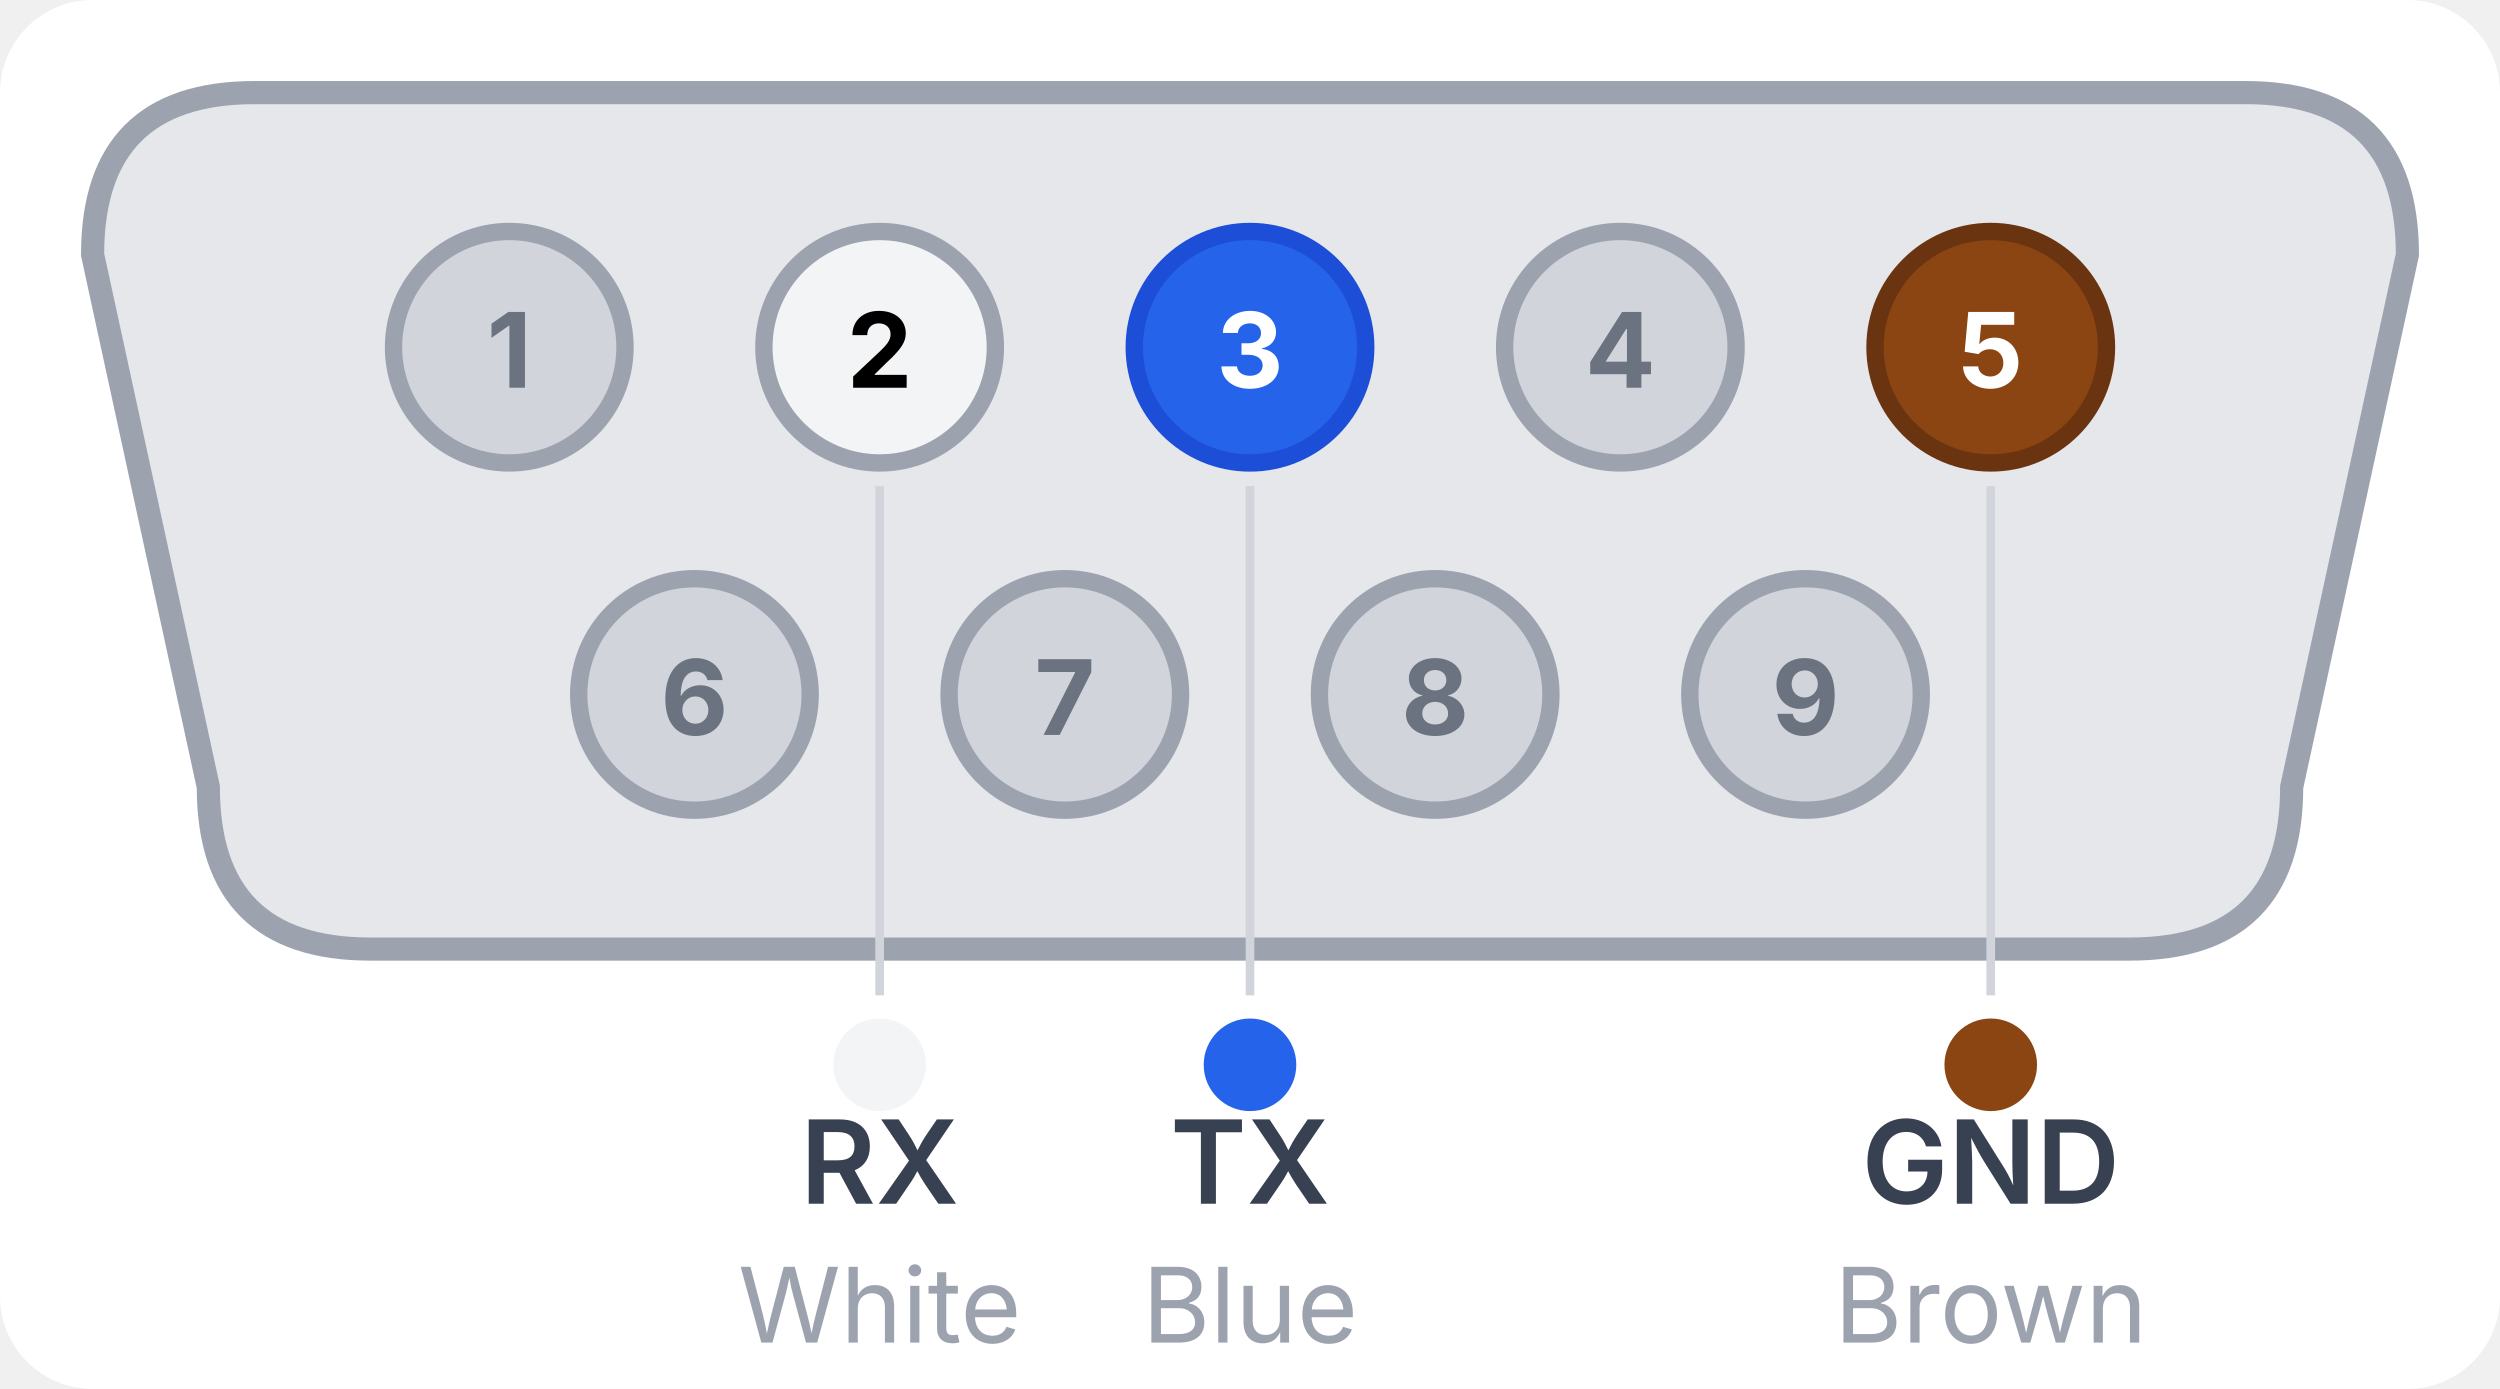
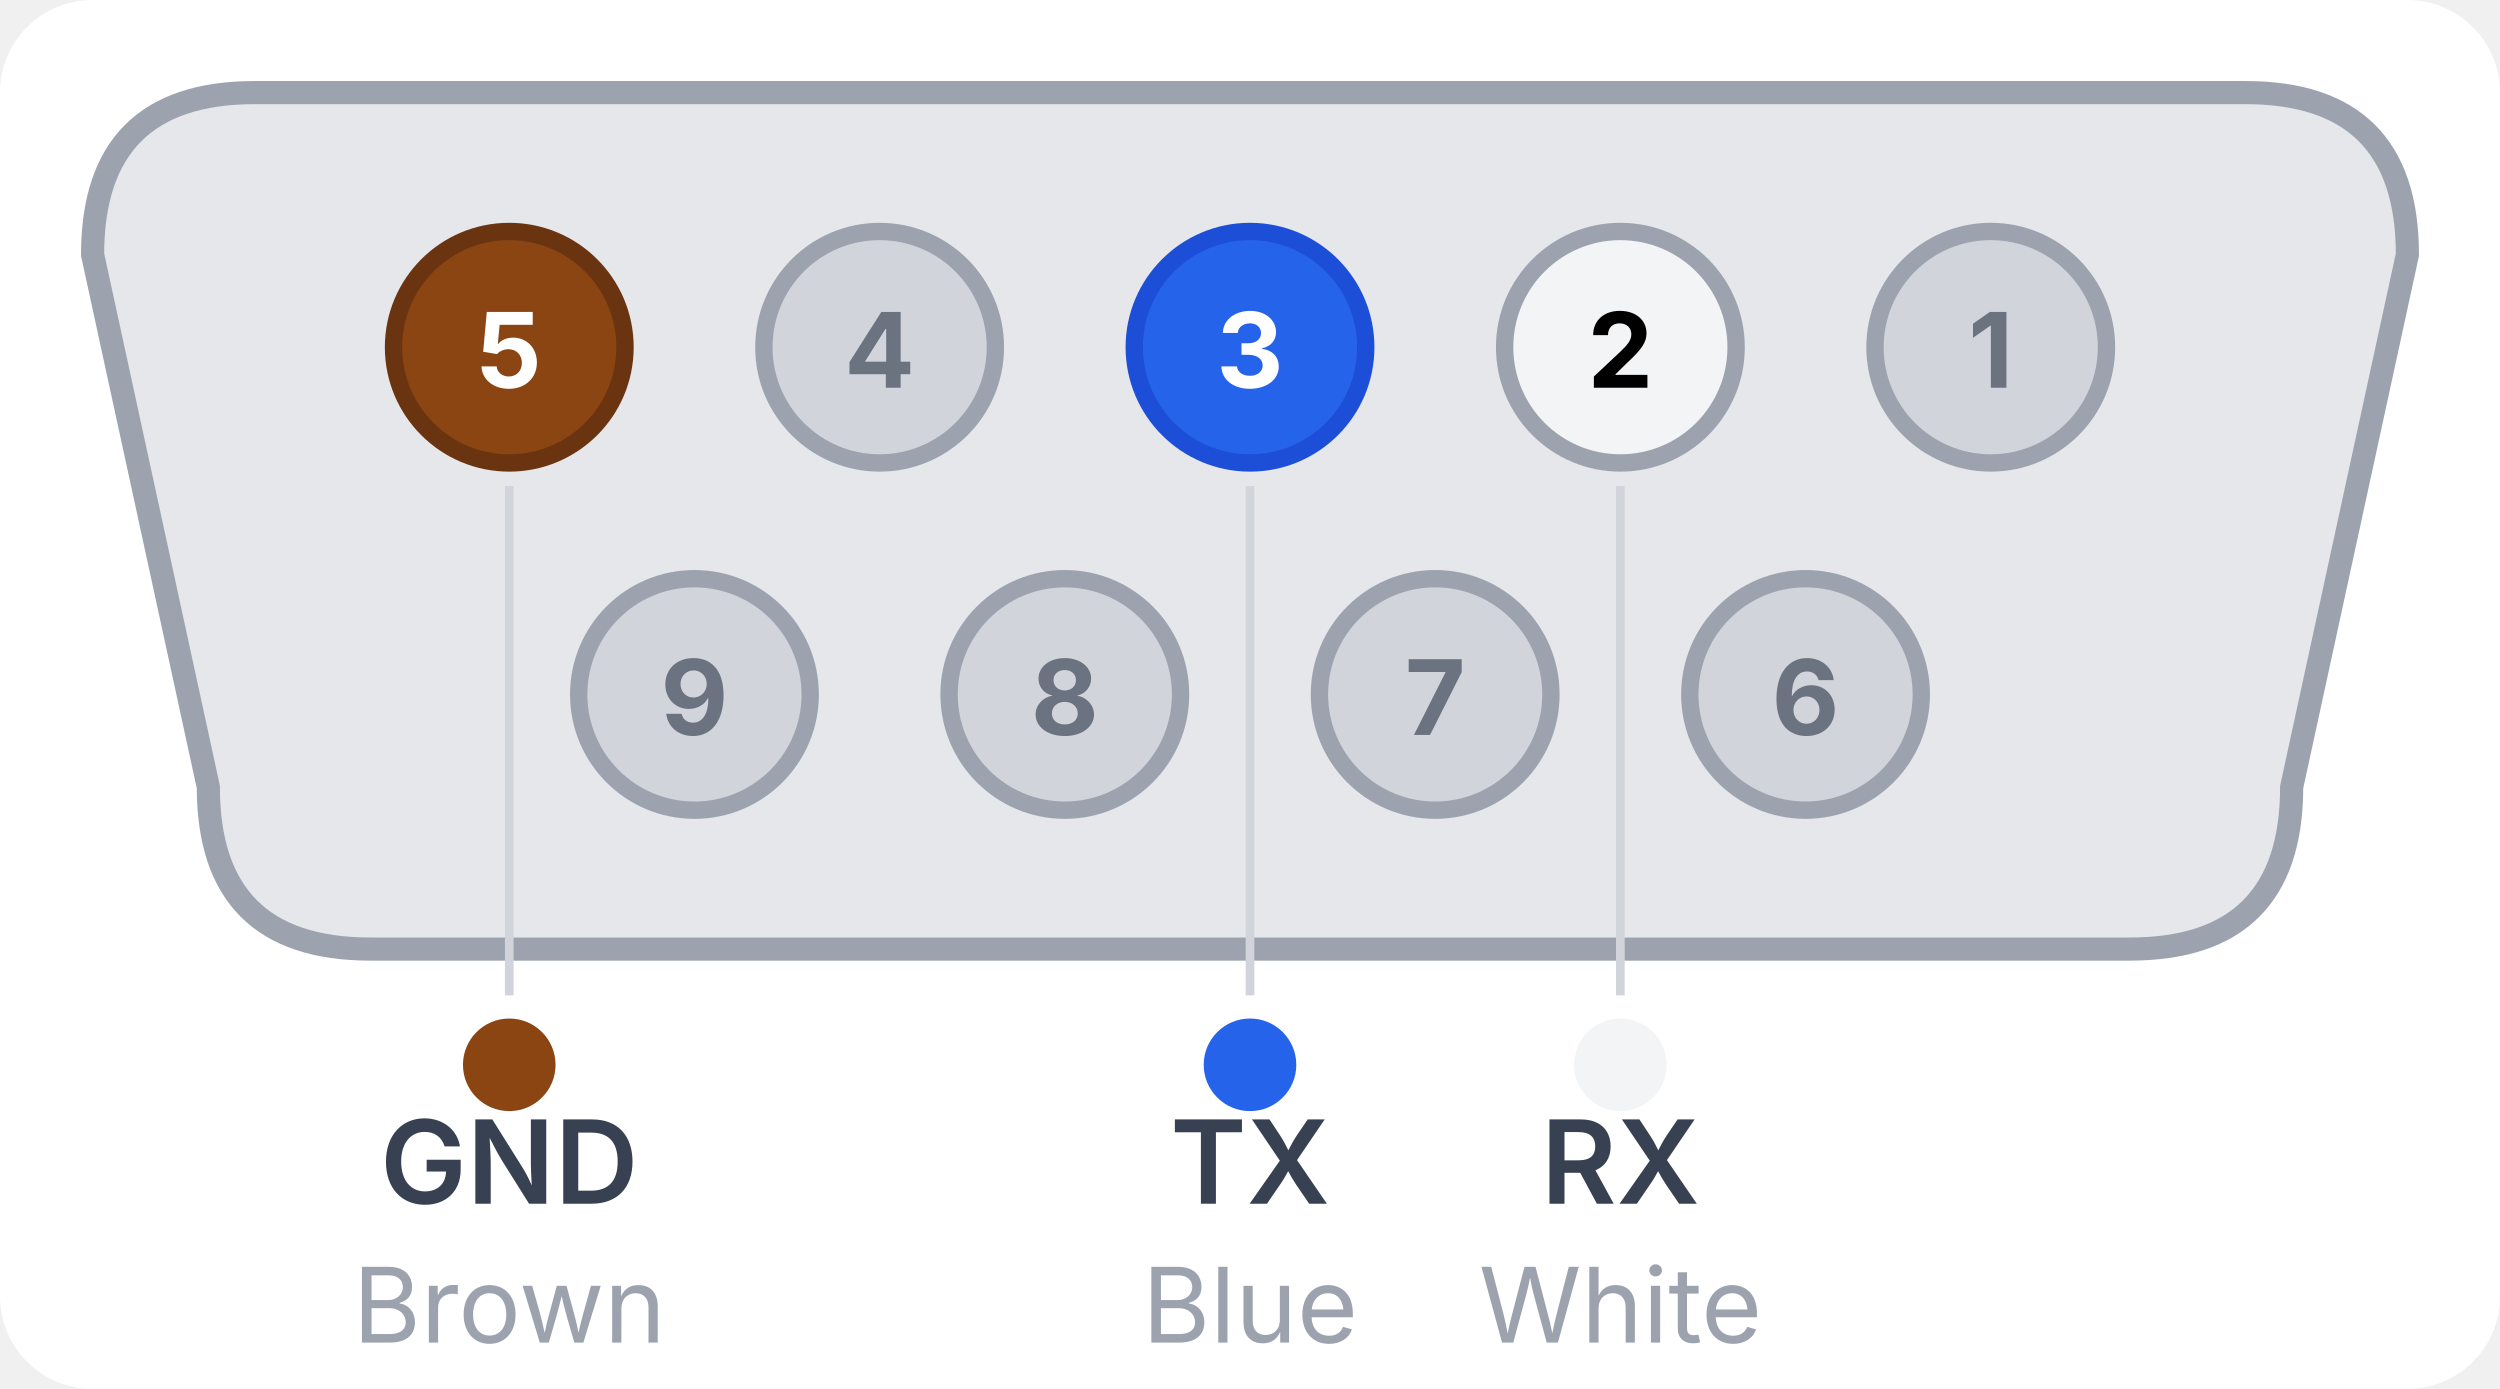
<svg xmlns="http://www.w3.org/2000/svg" viewBox="0 0 216 120">
  <style>
  text { font-family: -apple-system, system-ui, "Segoe UI", sans-serif; }
</style>
  <rect width="216" height="120" fill="white" rx="8" />
  <path d="M 22.0,8.0 L 194.0,8.0 Q 208.0,8.0 208.0,22.0 L 198.0,68.0 Q 198.0,82.0 184.0,82.0 L 32.0,82.0 Q 18.0,82.0 18.0,68.0 L 8.0,22.0 Q 8.0,8.0 22.0,8.0 Z" fill="#E5E7EB" stroke="#9CA3AF" stroke-width="2" />
-   <circle cx="44.0" cy="30.0" r="10" fill="#D1D5DB" stroke="#9CA3AF" stroke-width="1.5" />
-   <text x="44.0" y="33.5" text-anchor="middle" font-size="9" font-weight="700" fill="#6B7280">1</text>
-   <circle cx="76.0" cy="30.0" r="10" fill="#F3F4F6" stroke="#9CA3AF" stroke-width="1.5" />
-   <text x="76.0" y="33.5" text-anchor="middle" font-size="9" font-weight="700" fill="#000000">2</text>
+   <circle cx="172.0" cy="30.0" r="10" fill="#D1D5DB" stroke="#9CA3AF" stroke-width="1.5" />
+   <text x="172.0" y="33.5" text-anchor="middle" font-size="9" font-weight="700" fill="#6B7280">1</text>
+   <circle cx="140.0" cy="30.0" r="10" fill="#F3F4F6" stroke="#9CA3AF" stroke-width="1.5" />
+   <text x="140.0" y="33.5" text-anchor="middle" font-size="9" font-weight="700" fill="#000000">2</text>
  <circle cx="108.0" cy="30.0" r="10" fill="#2563EB" stroke="#1D4ED8" stroke-width="1.5" />
  <text x="108.0" y="33.5" text-anchor="middle" font-size="9" font-weight="700" fill="#ffffff">3</text>
-   <circle cx="140.0" cy="30.0" r="10" fill="#D1D5DB" stroke="#9CA3AF" stroke-width="1.5" />
-   <text x="140.0" y="33.5" text-anchor="middle" font-size="9" font-weight="700" fill="#6B7280">4</text>
-   <circle cx="172.0" cy="30.0" r="10" fill="#8B4513" stroke="#6B3410" stroke-width="1.5" />
-   <text x="172.0" y="33.5" text-anchor="middle" font-size="9" font-weight="700" fill="#ffffff">5</text>
+   <circle cx="76.0" cy="30.0" r="10" fill="#D1D5DB" stroke="#9CA3AF" stroke-width="1.5" />
+   <text x="76.0" y="33.5" text-anchor="middle" font-size="9" font-weight="700" fill="#6B7280">4</text>
+   <circle cx="44.0" cy="30.0" r="10" fill="#8B4513" stroke="#6B3410" stroke-width="1.5" />
+   <text x="44.0" y="33.5" text-anchor="middle" font-size="9" font-weight="700" fill="#ffffff">5</text>
+   <circle cx="156.0" cy="60.0" r="10" fill="#D1D5DB" stroke="#9CA3AF" stroke-width="1.5" />
+   <text x="156.0" y="63.5" text-anchor="middle" font-size="9" font-weight="700" fill="#6B7280">6</text>
+   <circle cx="124.0" cy="60.0" r="10" fill="#D1D5DB" stroke="#9CA3AF" stroke-width="1.5" />
+   <text x="124.0" y="63.5" text-anchor="middle" font-size="9" font-weight="700" fill="#6B7280">7</text>
+   <circle cx="92.0" cy="60.0" r="10" fill="#D1D5DB" stroke="#9CA3AF" stroke-width="1.5" />
+   <text x="92.0" y="63.5" text-anchor="middle" font-size="9" font-weight="700" fill="#6B7280">8</text>
  <circle cx="60.0" cy="60.0" r="10" fill="#D1D5DB" stroke="#9CA3AF" stroke-width="1.5" />
-   <text x="60.0" y="63.5" text-anchor="middle" font-size="9" font-weight="700" fill="#6B7280">6</text>
-   <circle cx="92.0" cy="60.0" r="10" fill="#D1D5DB" stroke="#9CA3AF" stroke-width="1.5" />
-   <text x="92.0" y="63.5" text-anchor="middle" font-size="9" font-weight="700" fill="#6B7280">7</text>
-   <circle cx="124.0" cy="60.0" r="10" fill="#D1D5DB" stroke="#9CA3AF" stroke-width="1.5" />
-   <text x="124.0" y="63.5" text-anchor="middle" font-size="9" font-weight="700" fill="#6B7280">8</text>
-   <circle cx="156.0" cy="60.0" r="10" fill="#D1D5DB" stroke="#9CA3AF" stroke-width="1.5" />
-   <text x="156.0" y="63.5" text-anchor="middle" font-size="9" font-weight="700" fill="#6B7280">9</text>
-   <line x1="76.0" y1="42.0" x2="76.0" y2="86.0" stroke="#D1D5DB" stroke-width="0.75" />
-   <circle cx="76.0" cy="92.0" r="4" fill="#F3F4F6" />
-   <text x="76.0" y="104.0" text-anchor="middle" font-size="10" font-weight="600" fill="#374151">RX</text>
-   <text x="76.0" y="116.0" text-anchor="middle" font-size="9" fill="#9CA3AF">White</text>
+   <text x="60.0" y="63.5" text-anchor="middle" font-size="9" font-weight="700" fill="#6B7280">9</text>
+   <line x1="140.0" y1="42.0" x2="140.0" y2="86.0" stroke="#D1D5DB" stroke-width="0.75" />
+   <circle cx="140.0" cy="92.0" r="4" fill="#F3F4F6" />
+   <text x="140.0" y="104.0" text-anchor="middle" font-size="10" font-weight="600" fill="#374151">RX</text>
+   <text x="140.0" y="116.0" text-anchor="middle" font-size="9" fill="#9CA3AF">White</text>
  <line x1="108.0" y1="42.0" x2="108.0" y2="86.0" stroke="#D1D5DB" stroke-width="0.75" />
  <circle cx="108.0" cy="92.0" r="4" fill="#2563EB" />
  <text x="108.0" y="104.0" text-anchor="middle" font-size="10" font-weight="600" fill="#374151">TX</text>
  <text x="108.0" y="116.0" text-anchor="middle" font-size="9" fill="#9CA3AF">Blue</text>
-   <line x1="172.0" y1="42.0" x2="172.0" y2="86.0" stroke="#D1D5DB" stroke-width="0.75" />
-   <circle cx="172.0" cy="92.0" r="4" fill="#8B4513" />
-   <text x="172.0" y="104.0" text-anchor="middle" font-size="10" font-weight="600" fill="#374151">GND</text>
-   <text x="172.0" y="116.0" text-anchor="middle" font-size="9" fill="#9CA3AF">Brown</text>
+   <line x1="44.0" y1="42.0" x2="44.0" y2="86.0" stroke="#D1D5DB" stroke-width="0.75" />
+   <circle cx="44.0" cy="92.0" r="4" fill="#8B4513" />
+   <text x="44.0" y="104.0" text-anchor="middle" font-size="10" font-weight="600" fill="#374151">GND</text>
+   <text x="44.0" y="116.0" text-anchor="middle" font-size="9" fill="#9CA3AF">Brown</text>
</svg>
